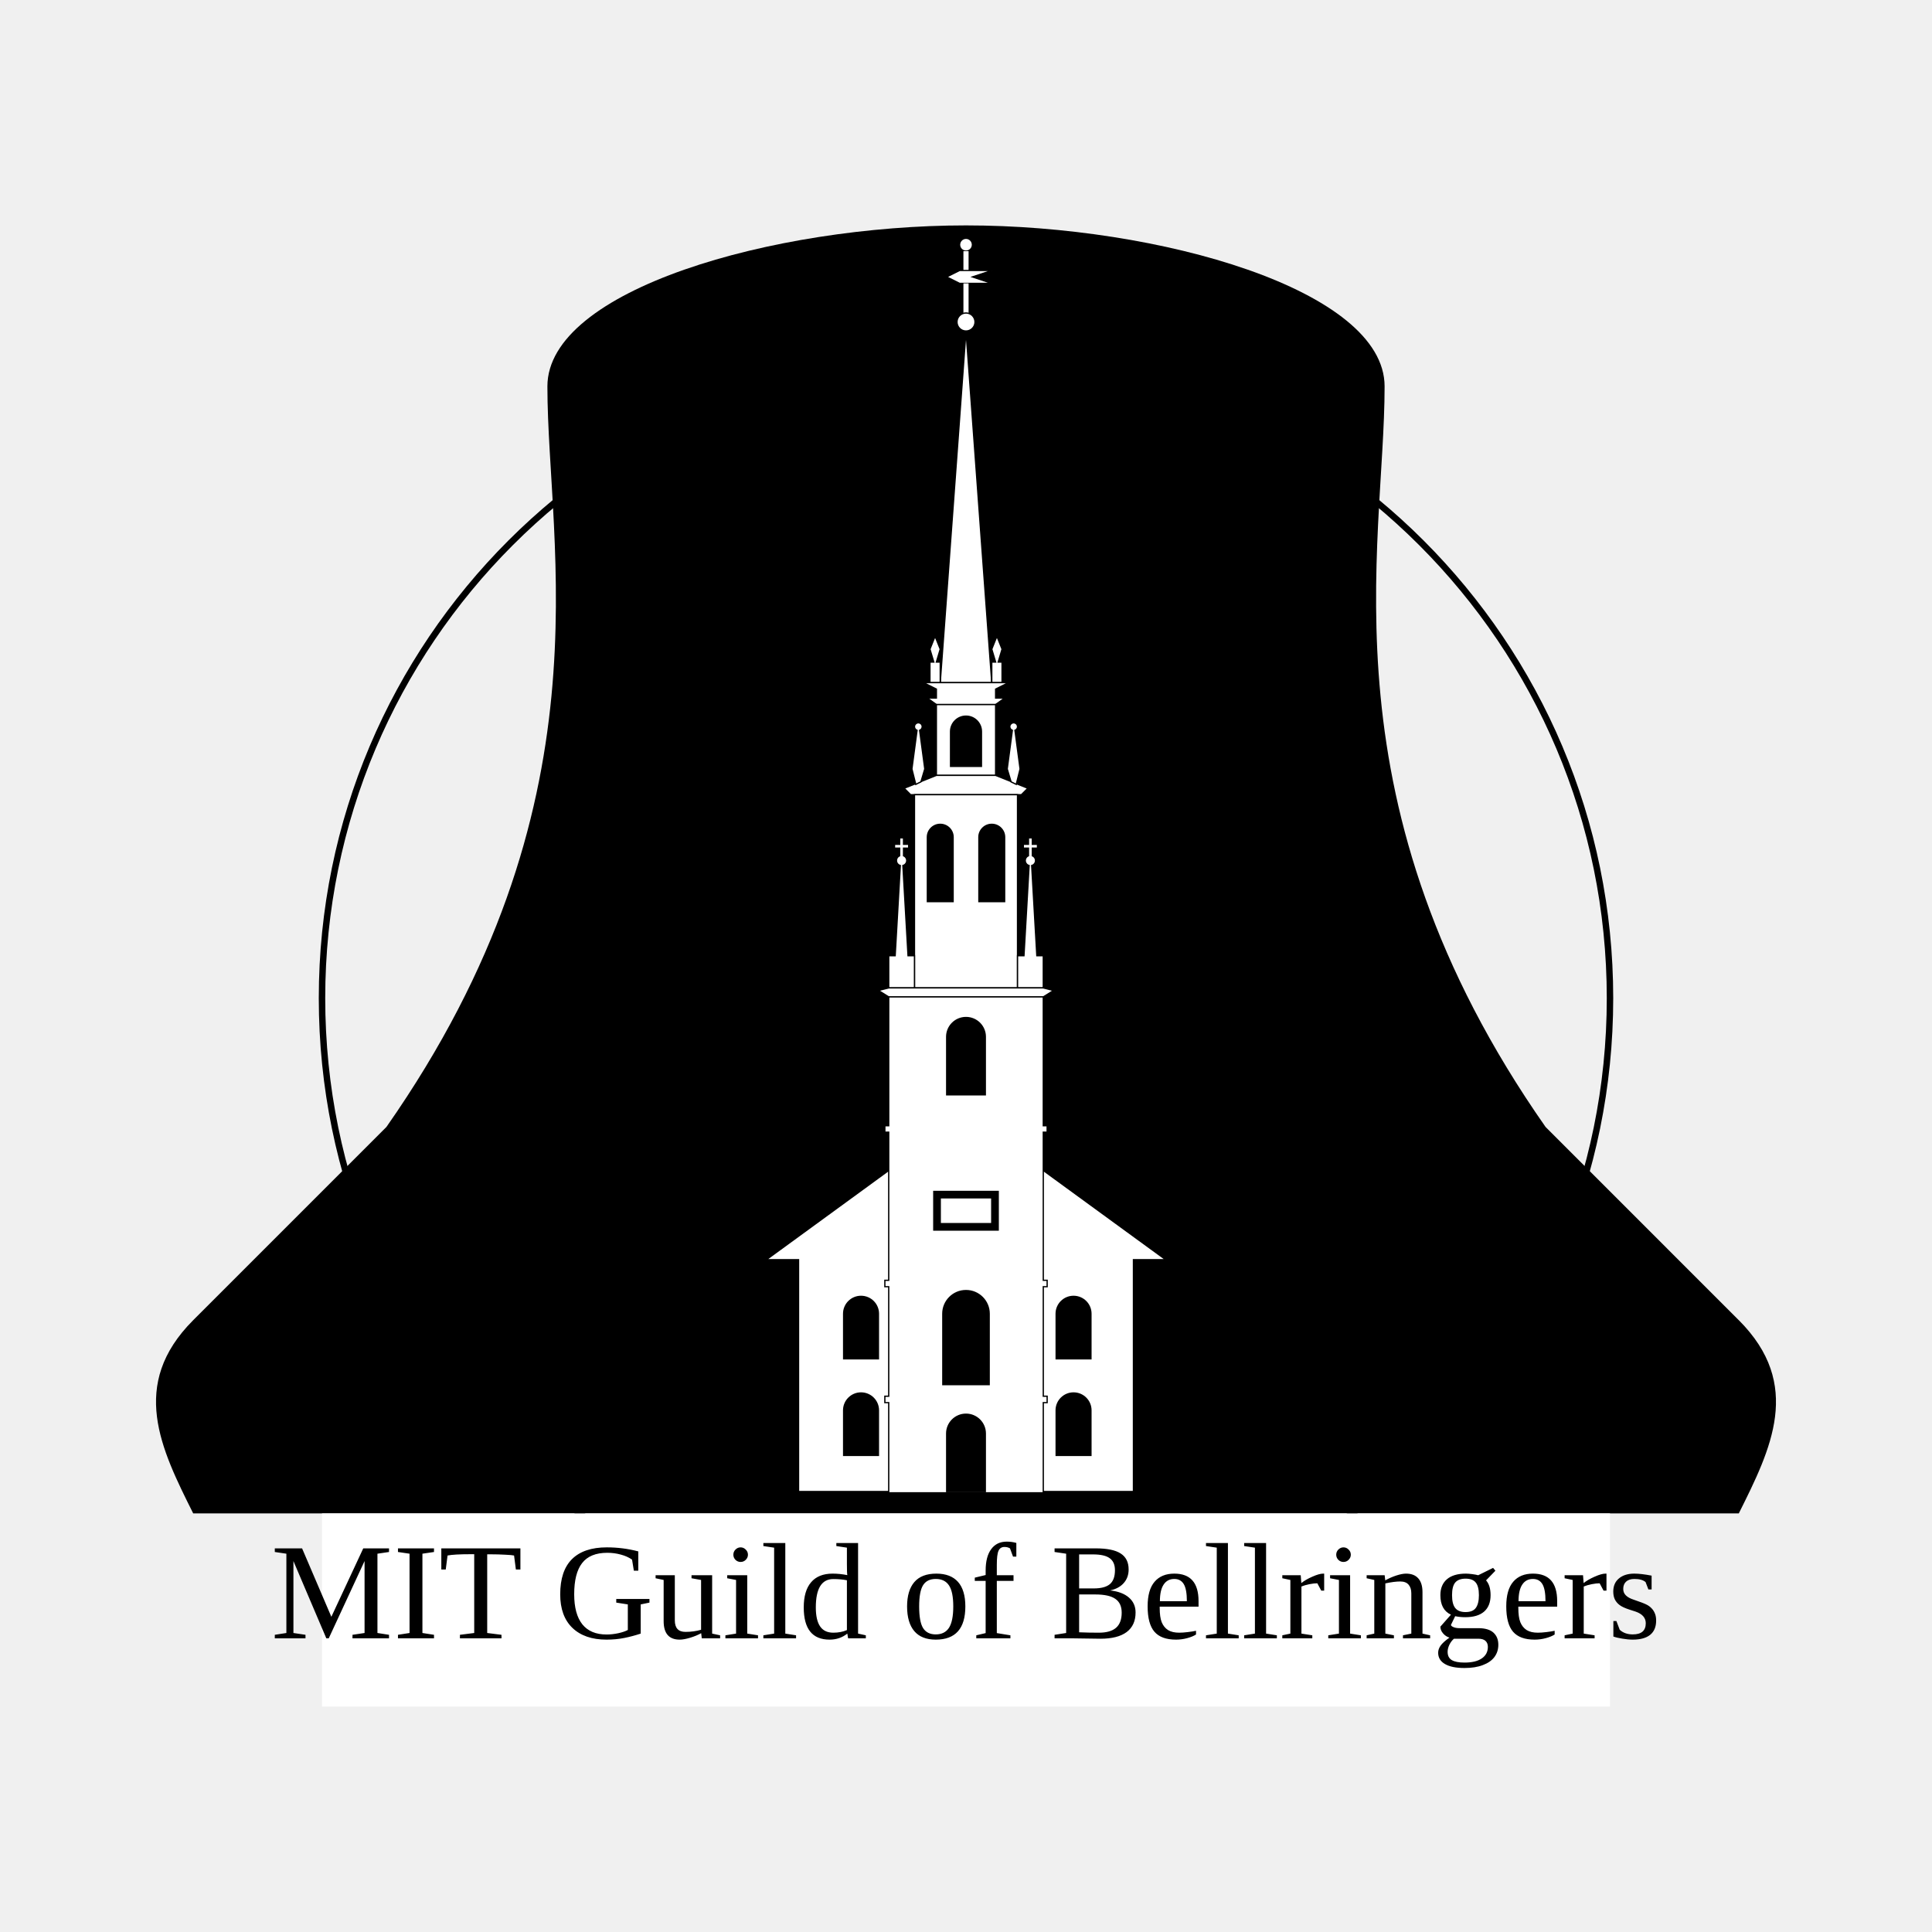
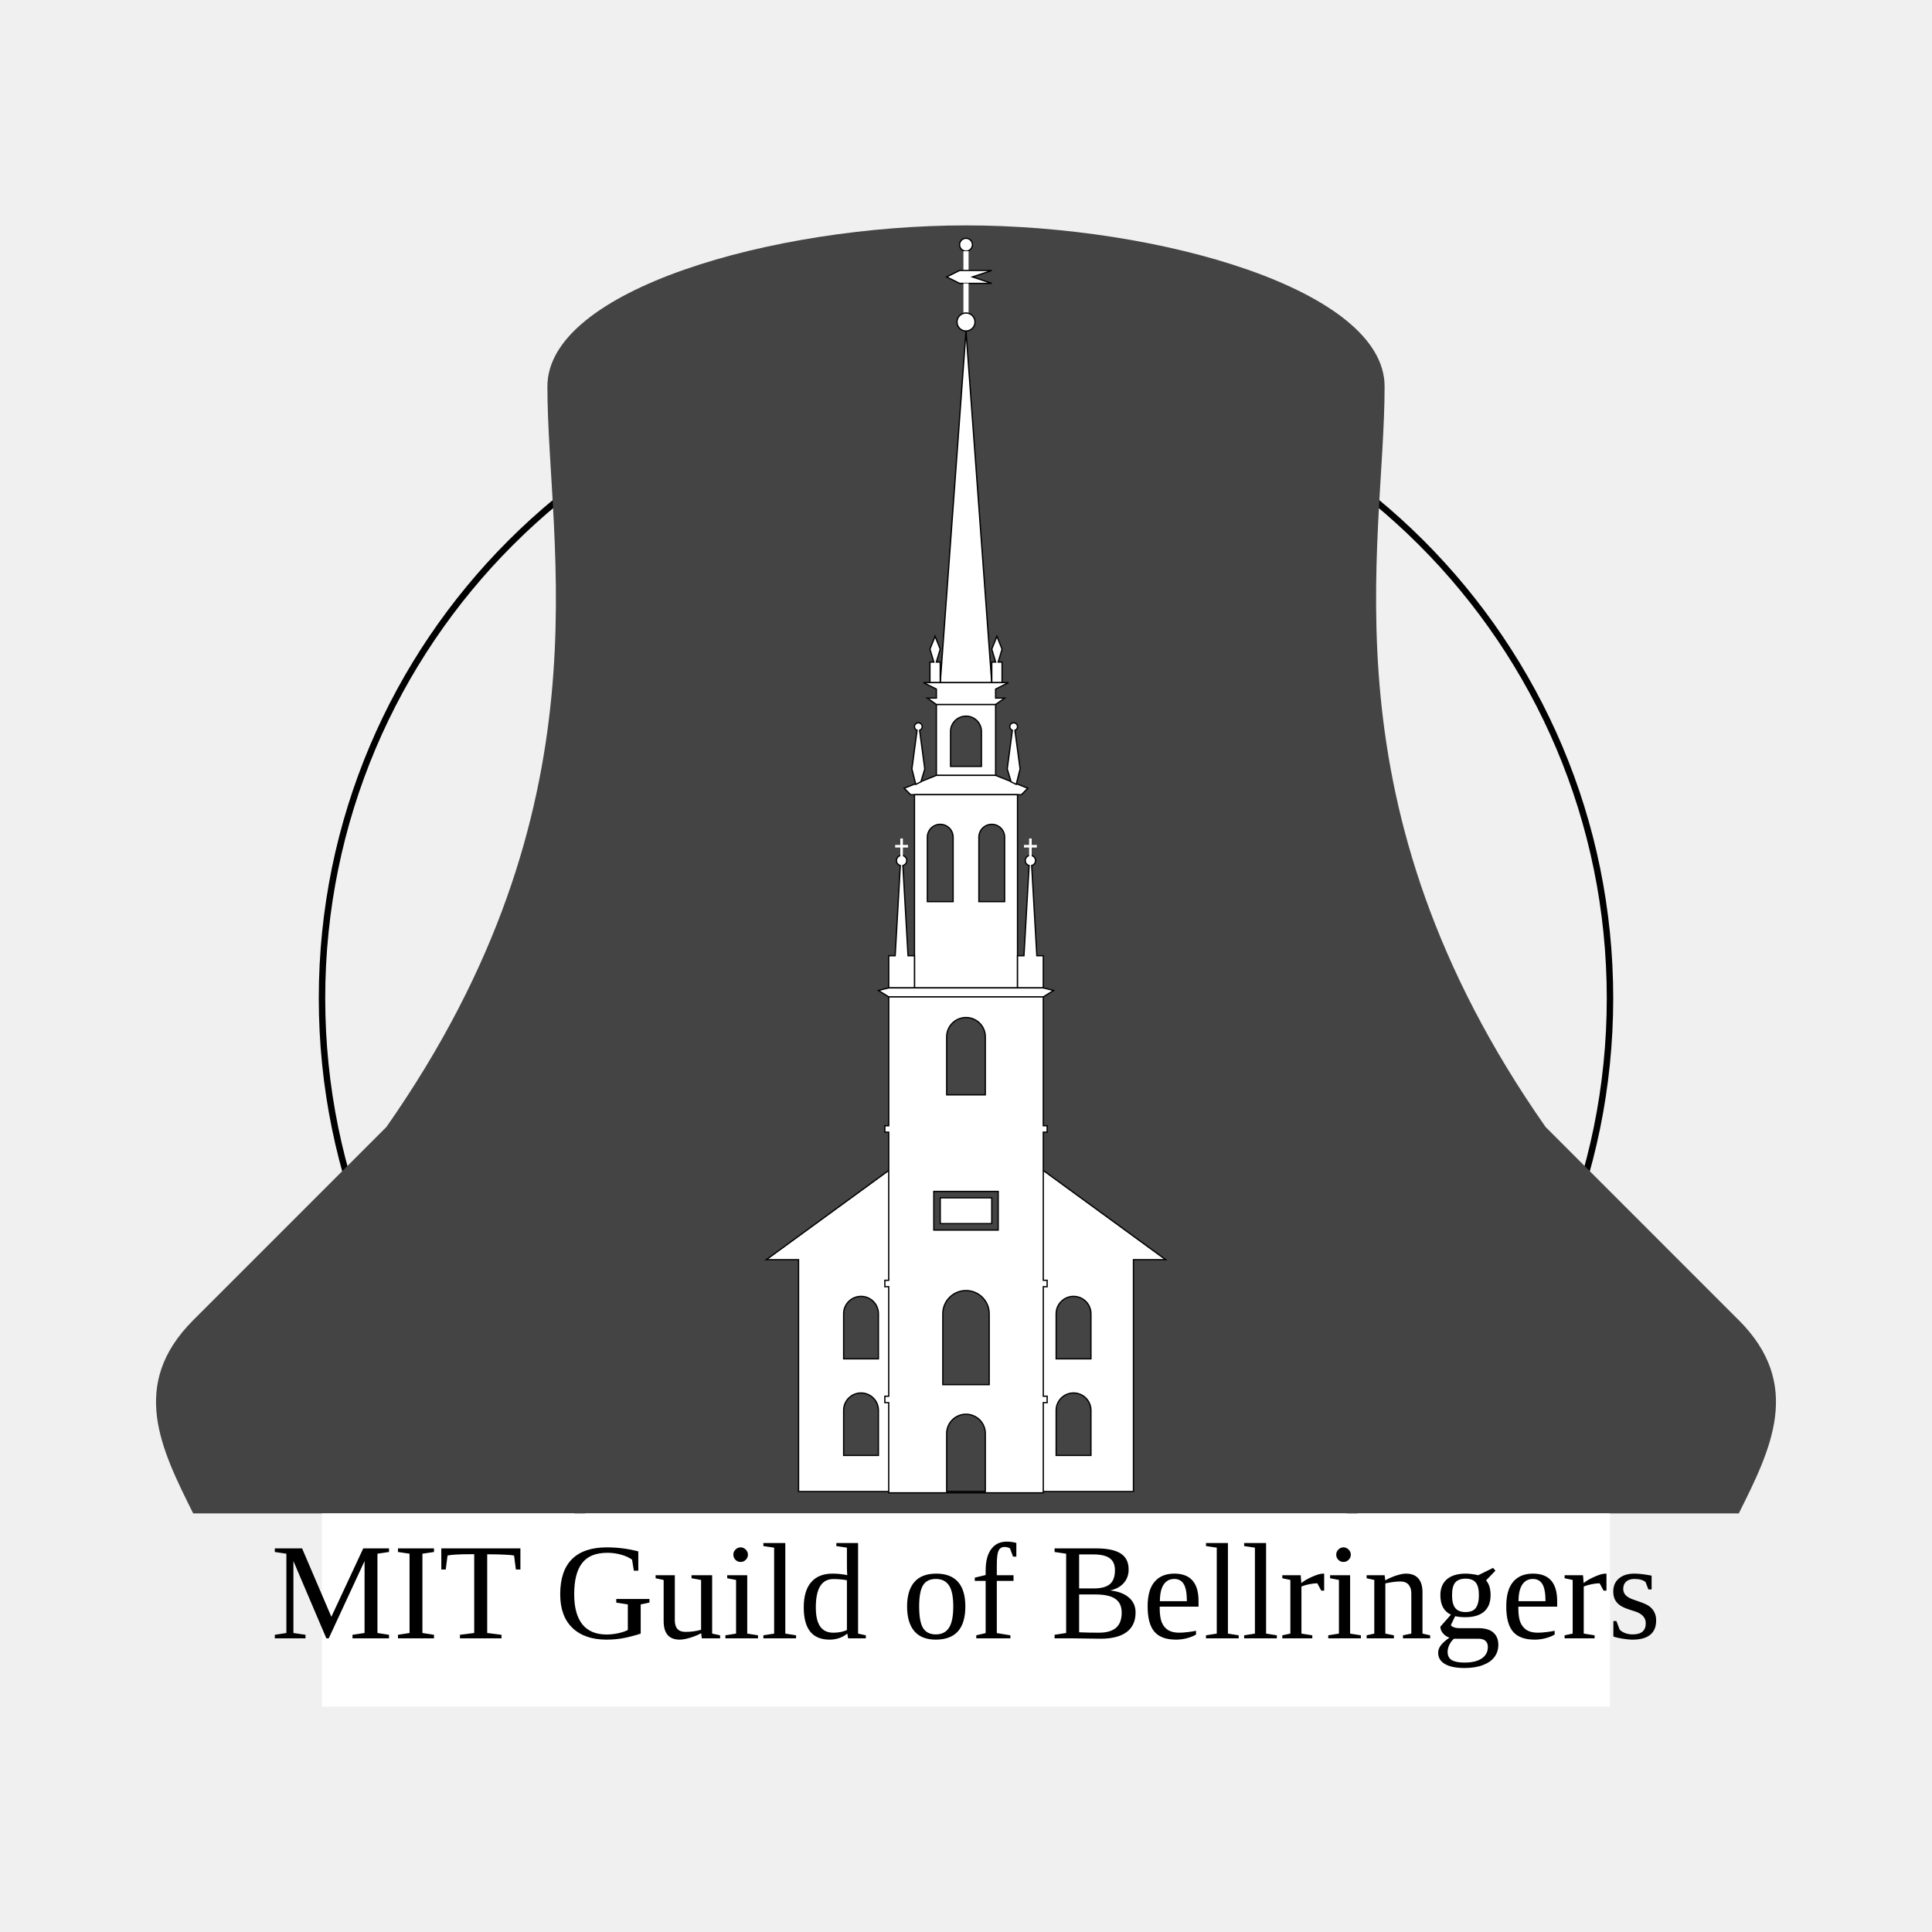
<svg xmlns="http://www.w3.org/2000/svg" version="1.1" id="on-logo" viewBox="-150 -50 300 300">
  <g id="bell" transform="matrix(1,0,0,-1,0,0) translate(0,-185)">
-     <path d="    M 0,0    L 120,0    C 125,10 130,20 120,30    C 130,20 100,50 90,60    C 55,110 65,150 65,175    C 65,190 30,200 0,200    C -30,200 -65,190 -65,175    C -65,150 -55,110 -90,60    C -100,50 -130,20 -120,30    C -130,20 -125,10 -120,0    L 0,0   " />
    <circle cx="0" cy="80" r="100" stroke="black" fill="none" />
+     <path d="    M 0,0    L 120,0    C 125,10 130,20 120,30    C 130,20 100,50 90,60    C 55,110 65,150 65,175    C 65,190 30,200 0,200    C -30,200 -65,190 -65,175    C -65,150 -55,110 -90,60    C -100,50 -130,20 -120,30    C -130,20 -125,10 -120,0    L 0,0   " stroke="none" fill="#444" />
  </g>
  <g id="old-north" transform="matrix(1,0,0,-1,0,0) translate(0,-185) scale(0.2,0.2)" style="stroke: black; stroke-width: 1; fill: white;">
    <path d="    M 0,310 l -155,-113 h 25 v -180 h 130 h 130 v 180 h 25 l -155,113 Z    M 0,260 h 40 v -243 h -80 v 243 h 40 Z    M -95,120 v 35 a 12,12 0 0 0 27,0 v -35 h -27 Z    M 70,120 v 35 a 12,12 0 0 0 27,0 v -35 h -27 Z    M -95,45 v 35 a 12,12 0 0 0 27,0 v -35 h -27 Z    M 70,45 v 35 a 12,12 0 0 0 27,0 v -35 h -27 Z   " />
    <circle cx="0" cy="985" r="5" />
    <line x1="0" x2="0" y1="980" y2="965" stroke-width="4" stroke="white" />
    <path d="    M 0,965    h -5 l -10,-5 l 10,-5 h 5 l 20,0 l -15,5 l 15,5 l -20,0 Z   " />
    <line x1="0" x2="0" y1="955" y2="930" stroke-width="4" stroke="white" />
    <circle cx="0" cy="925" r="7" />
    <path d="    M 0,918    l -20,-273 h 40 l -20,273 Z   " />
    <path d="    M -20,645    l 0,16 l -3,0 l 3,10 l -4,10 l -4,-10 l 3,-10 l -3,0 l 0,-16 Z   " />
    <path d="    M 20,645    l 0,16 l 3,0 l -3,10 l 4,10 l 4,-10 l -3,-10 l 3,0 l 0,-16 Z   " />
    <path d="    M 0,645    l -33,0 l 10,-5 l 0,-7 l -7,0 l 7,-5 l 23,0    l 23,0 l 7,5 l -7,0 l 0,7 l 10,5 l -33,0 Z   " />
    <path d="    M 0,628 h -23 v -55 h 46 v 55 h -23 Z    M 0,580 h -12 v 27 a 12,12 0 0 0 24,0 v -27 h -12 Z   " />
    <path d="    M 0,573    h -23 l -25,-10 l 5,-5 h 20 h 23 h 23 h 20 l 5,5 l -25,10 h -23 Z   " />
    <path d="    M -35,568    l 3,10 l -4,30 a 3,3 0 1 1 -2,0 l -4,-30 l 3,-12 Z   " />
    <path d="    M 35,568    l -3,10 l 4,30 a -3,3 0 1 0 2,0 l 4,-30 l -3,-12 Z   " />
    <path d="    M 0,558 h -40 v -150 h 40 h 40 v 150 h -40 Z    M -20,475 h -10 v 50 a 10,10 0 0 0 20,0 v -50 h -10 Z    M 20,475 h -10 v 50 a 10,10 0 0 0 20,0 v -50 h -10 Z   " />
    <path d="    M -40,408    v 25 h -5 l -4,70 a 4,4 0 1 1 -2,0 l -4,-70 h -5 v -25 h 20 Z   " />
    <line x1="-55" x2="-45" y1="518" y2="518" stroke-width="2" stroke="white" />
    <line x1="-50" x2="-50" y1="510" y2="524" stroke-width="2" stroke="white" />
    <path d="    M 40,408    v 25 h 5 l 4,70 a 4,4 0 1 0 2,0 l 4,-70 h 5 v -25 h -20 Z   " />
    <line x1="45" x2="55" y1="518" y2="518" stroke-width="2" stroke="white" />
    <line x1="50" x2="50" y1="510" y2="524" stroke-width="2" stroke="white" />
    <path d="M 0,408 h -60 l -8,-2 l 8,-5 h 60 h 60 l 8,5 l -8,2 h -60 Z" />
    <path d="    M 0,401    h -60    v -100    h -3 v -5 h 3    v -115    h -3 v -5 h 3    v -85    h -3 v -5 h 3    v -70    h 120    v 70    h 3 v 5 h -3    v 85    h 3 v 5 h -3    v 115    h 3 v 5 h -3    v 100    h -60 Z     M 0,325    h -15 v 45 a 15,15 0 0 0 30,0 v -45 h -15 Z     M 0,220    h -25 v 30 h 50 v -30 h -25 Z    M 0,225    h -20 v 20 h 40 v -20 h -20 Z     M 0,100    h -18 v 55 a 18,18 0 0 0 36,0 v -55 h -18 Z     M 0,17    h -15 v 45 a 15,15 0 0 0 30,0 v -45 h -15 Z   " />
  </g>
  <g id="text">
    <rect x="-100" y="185" width="200" height="30" stroke="none" fill="white" />
    <text x="0" y="190" style="text-anchor: middle; dominant-baseline: hanging; font-size: 16pt;">MIT Guild of Bellringers</text>
  </g>
</svg>
